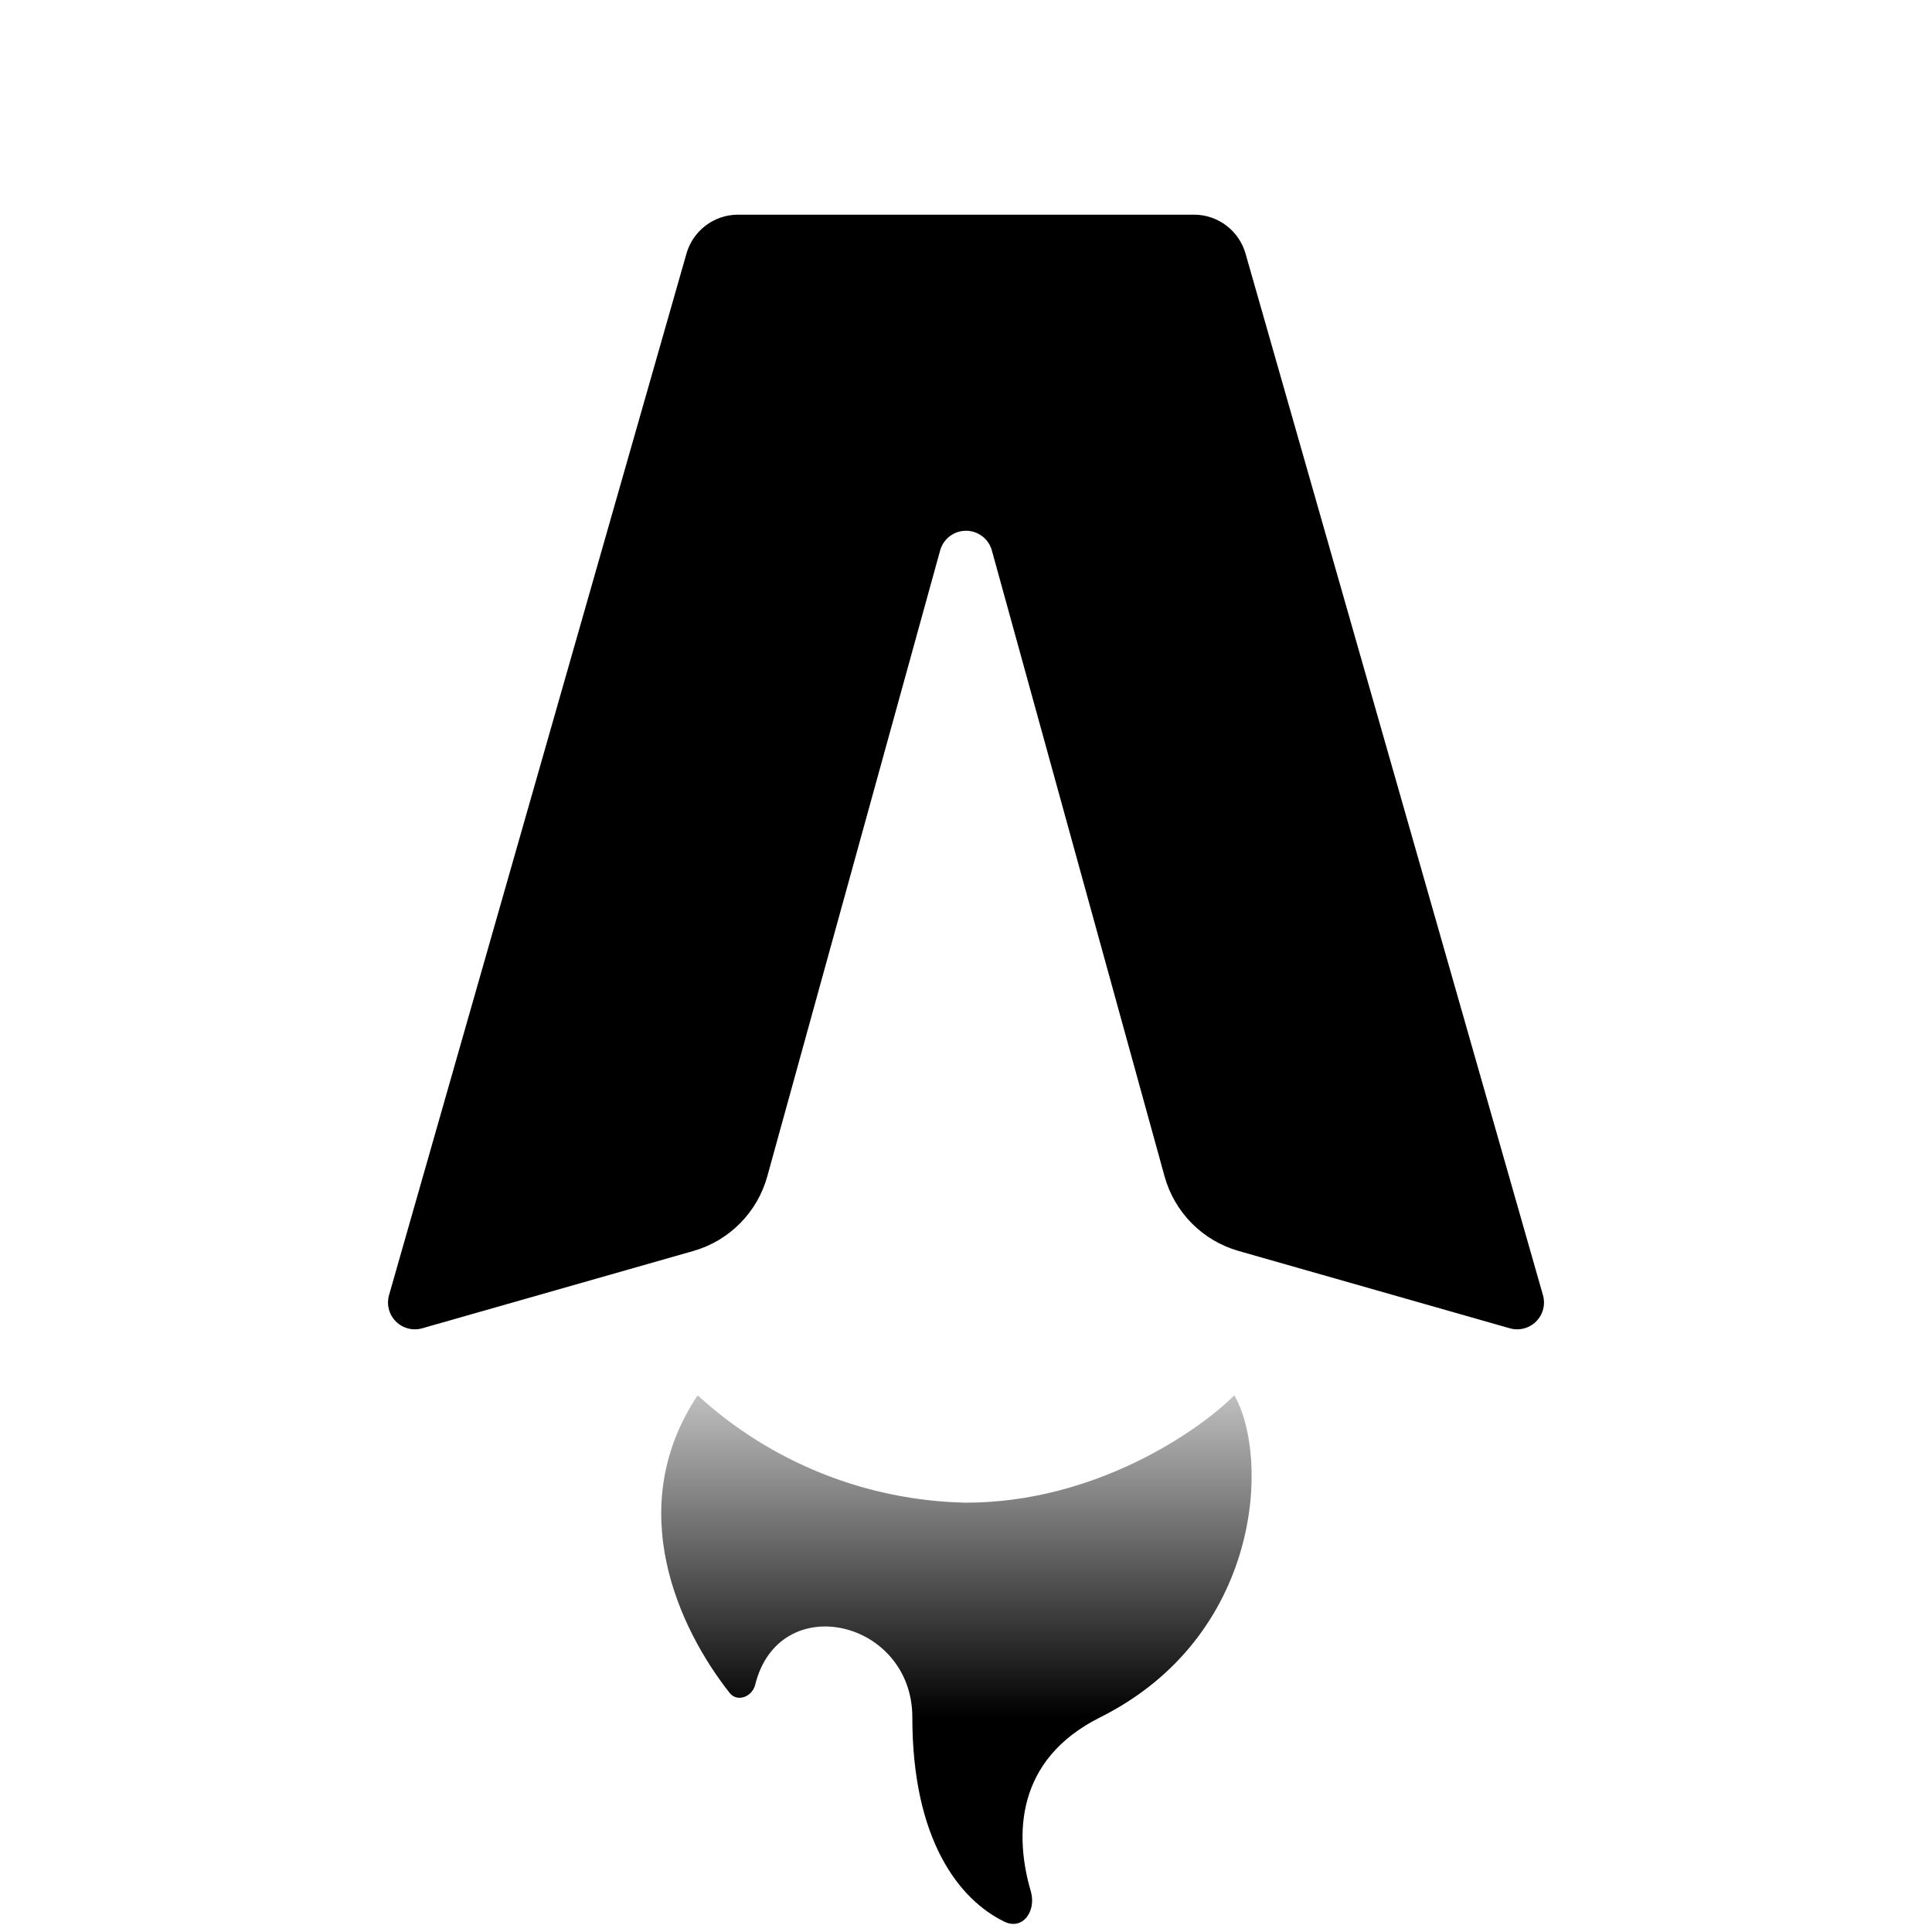
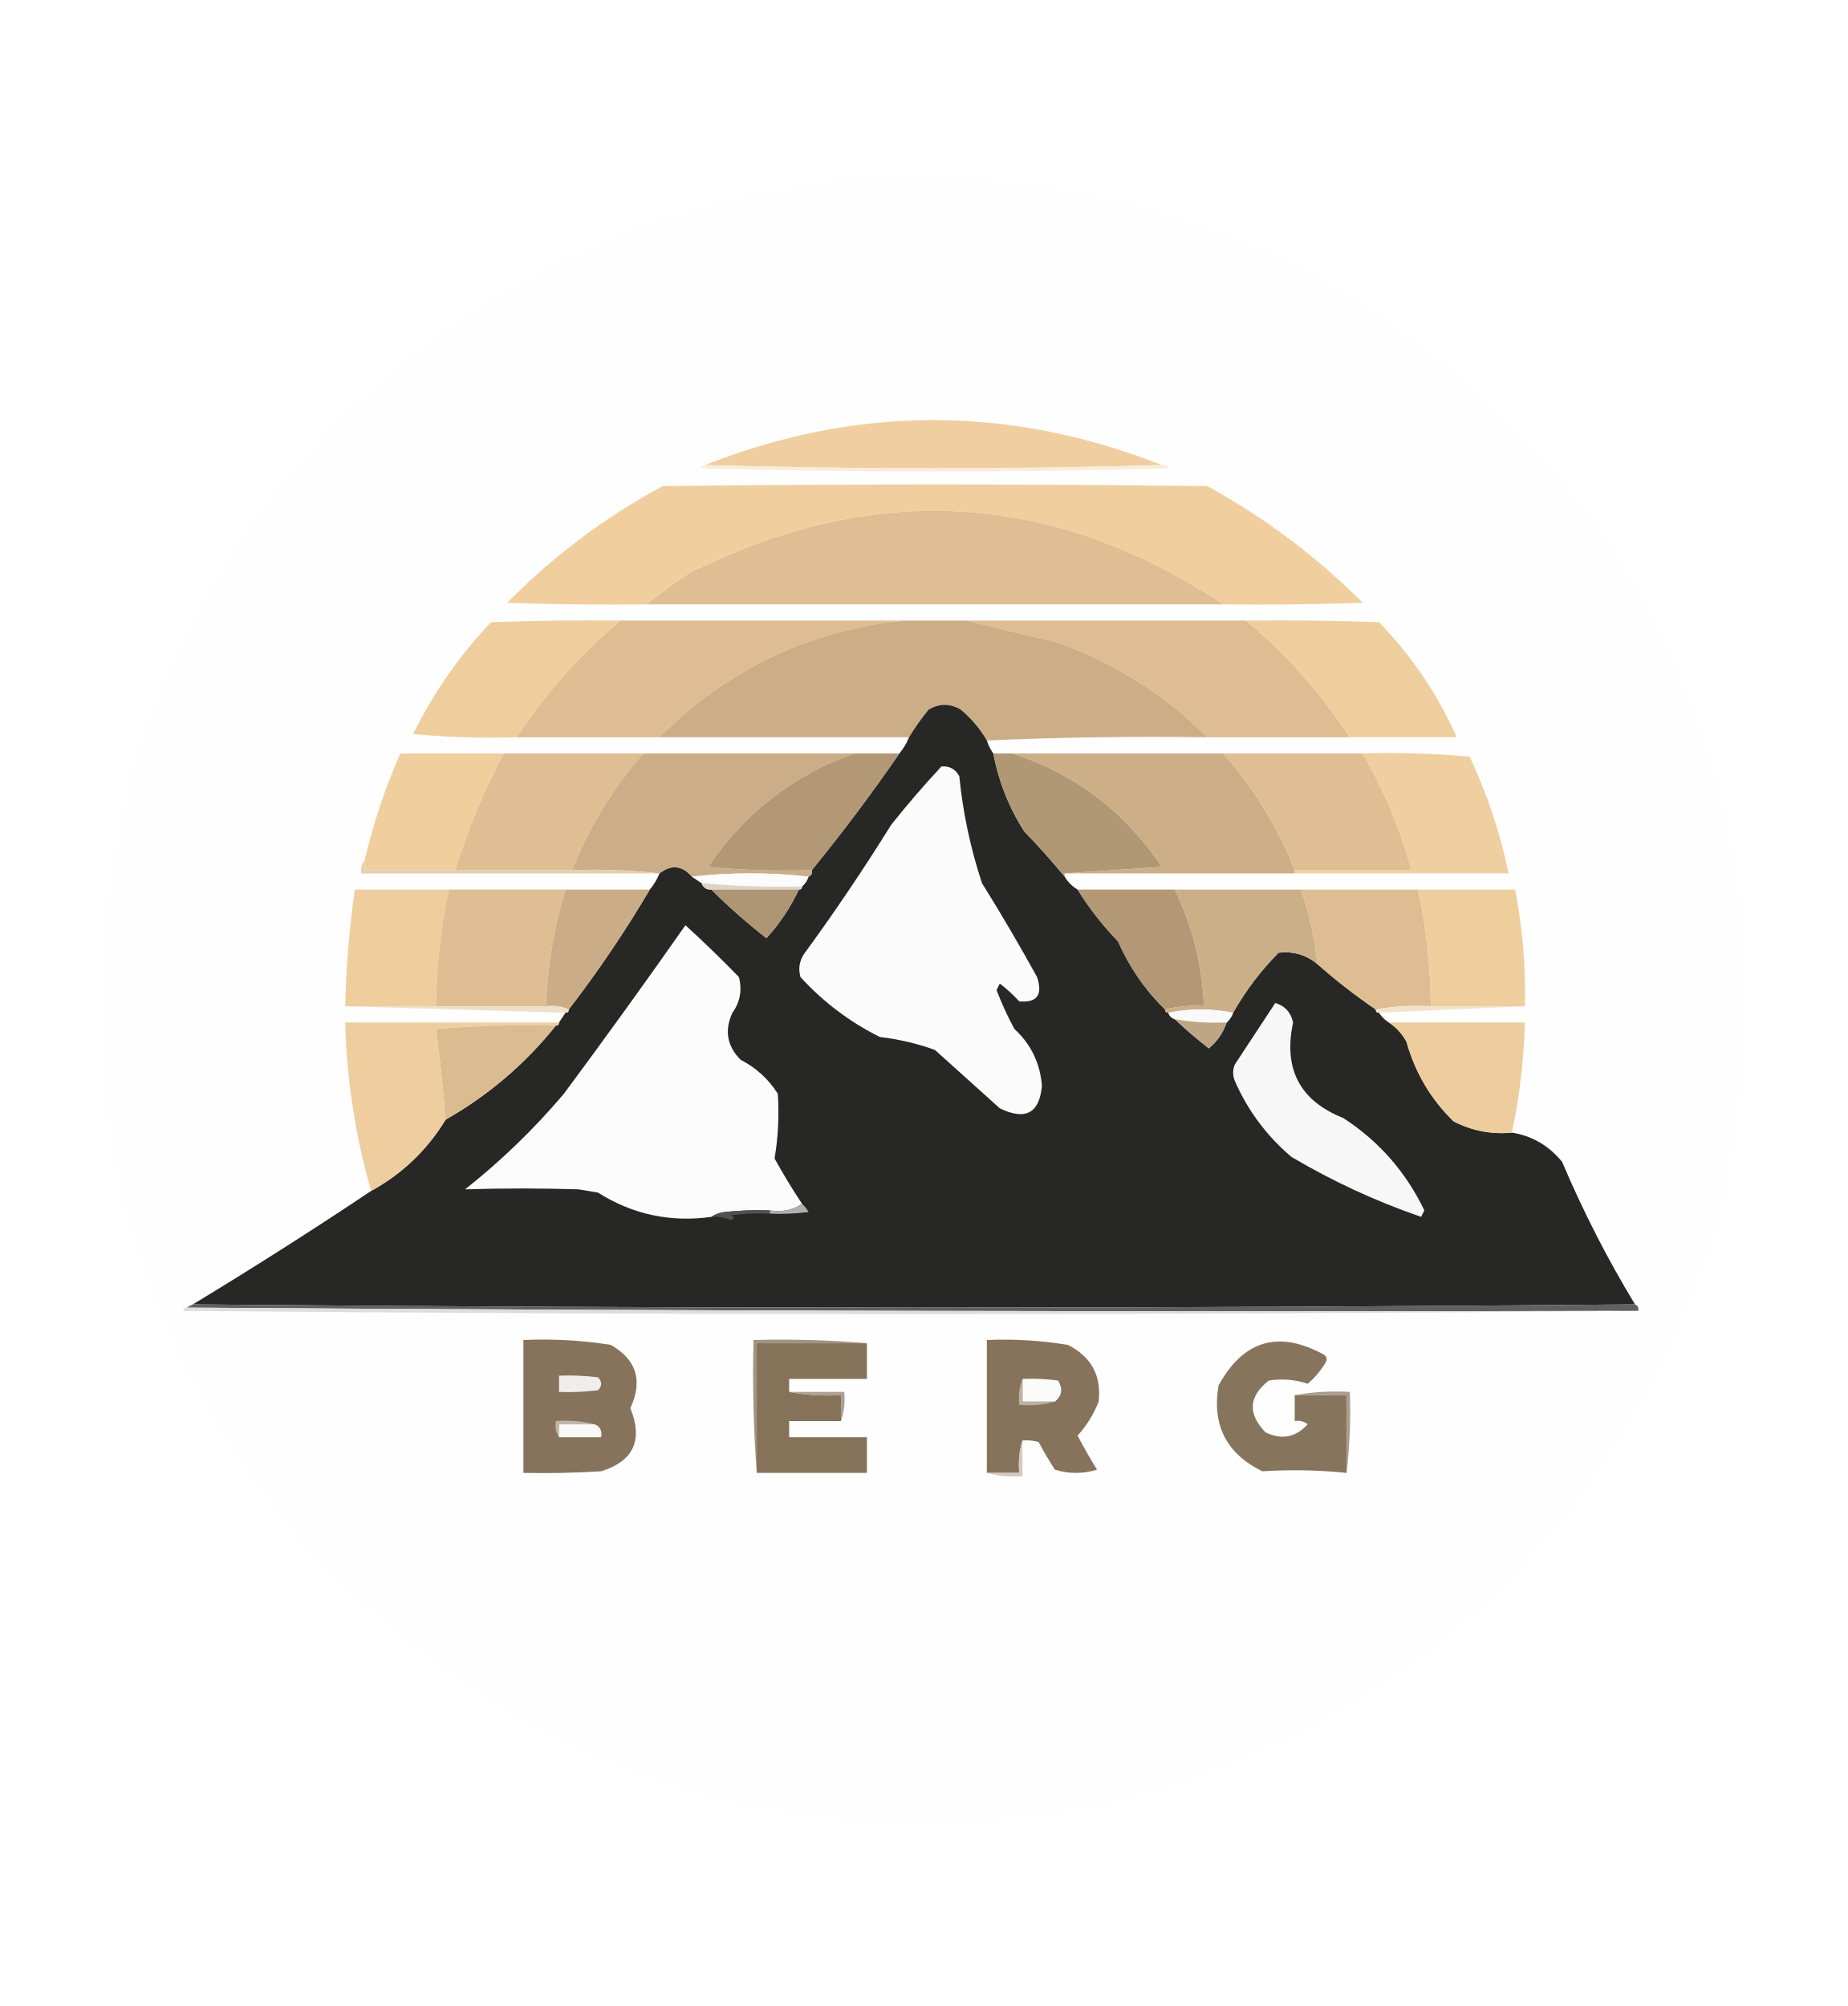
- <svg xmlns="http://www.w3.org/2000/svg" fill="none" viewBox="0 0 36 36">
-   <path fill="#000" d="M22.25 4h-8.5a1 1 0 0 0-.96.73l-5.54 19.4a.5.5 0 0 0 .62.62l5.05-1.44a2 2 0 0 0 1.38-1.4l3.22-11.66a.5.5 0 0 1 .96 0l3.22 11.67a2 2 0 0 0 1.38 1.39l5.05 1.44a.5.5 0 0 0 .62-.62l-5.54-19.4a1 1 0 0 0-.96-.73Z" />
-   <path fill="url(#gradient)" d="M18 28a7.63 7.63 0 0 1-5-2c-1.4 2.1-.35 4.35.6 5.55.14.17.41.07.47-.15.44-1.8 2.93-1.22 2.93.6 0 2.28.87 3.4 1.72 3.81.34.16.59-.2.49-.56-.31-1.05-.29-2.46 1.29-3.25 3-1.5 3.17-4.83 2.5-6-.67.67-2.6 2-5 2Z" />
-   <defs>
-     <linearGradient id="gradient" x1="16" x2="16" y1="32" y2="24" gradientUnits="userSpaceOnUse">
-       <stop stop-color="#000" />
-       <stop offset="1" stop-color="#000" stop-opacity="0" />
-     </linearGradient>
-   </defs>
-   <style>
-     @media (prefers-color-scheme:dark){:root{filter:invert(100%)}}
-   </style>
+ <svg xmlns="http://www.w3.org/2000/svg" version="1.1" width="570px" height="619px" style="shape-rendering:geometricPrecision; text-rendering:geometricPrecision; image-rendering:optimizeQuality; fill-rule:evenodd; clip-rule:evenodd">
+   <g>
+     <path style="opacity:0.974" fill="#fefefe" d="M 254.5,56.5 C 352.483,48.642 431.317,83.308 491,160.5C 536.485,227.178 549.152,299.845 529,378.5C 498.417,473.082 434.917,532.582 338.5,557C 242.769,573.965 161.603,547.465 95,477.5C 35.416,406.454 17.75,325.787 42,235.5C 68.677,154.492 121.844,98.992 201.5,69C 211.118,66.209 220.785,63.542 230.5,61C 238.694,59.804 246.694,58.304 254.5,56.5 Z" />
+   </g>
+   <g>
+     <path style="opacity:1" fill="#f0ce9f" d="M 358.5,143.5 C 311.5,144.833 264.5,144.833 217.5,143.5C 264.469,125.005 311.469,125.005 358.5,143.5 Z" />
+   </g>
+   <g>
+     <path style="opacity:1" fill="#f8ecda" d="M 217.5,143.5 C 264.5,144.833 311.5,144.833 358.5,143.5C 359.376,143.369 360.043,143.702 360.5,144.5C 312.5,145.833 264.5,145.833 216.5,144.5C 216.624,143.893 216.957,143.56 217.5,143.5 Z" />
+   </g>
+   <g>
+     <path style="opacity:1" fill="#f0ce9e" d="M 377.5,186.5 C 324.51,151.491 269.51,148.324 212.5,177C 207.985,180.03 203.651,183.197 199.5,186.5C 185.163,186.667 170.829,186.5 156.5,186C 170.711,171.567 186.711,159.567 204.5,150C 260.5,149.333 316.5,149.333 372.5,150C 390.197,159.692 406.197,171.692 420.5,186C 406.171,186.5 391.837,186.667 377.5,186.5 Z" />
+   </g>
+   <g>
+     <path style="opacity:1" fill="#debe92" d="M 377.5,186.5 C 318.167,186.5 258.833,186.5 199.5,186.5C 203.651,183.197 207.985,180.03 212.5,177C 269.51,148.324 324.51,151.491 377.5,186.5 Z" />
+   </g>
+   <g>
+     <path style="opacity:1" fill="#efce9e" d="M 191.5,191.5 C 179.034,201.962 168.368,213.962 159.5,227.5C 148.813,227.832 138.146,227.499 127.5,226.5C 133.746,213.758 141.746,202.258 151.5,192C 164.829,191.5 178.163,191.333 191.5,191.5 Z" />
+   </g>
+   <g>
+     <path style="opacity:1" fill="#ddbd91" d="M 191.5,191.5 C 220.5,191.5 249.5,191.5 278.5,191.5C 249.248,194.692 224.248,206.692 203.5,227.5C 188.833,227.5 174.167,227.5 159.5,227.5C 168.368,213.962 179.034,201.962 191.5,191.5 Z" />
+   </g>
+   <g>
+     <path style="opacity:1" fill="#ddbd91" d="M 298.5,191.5 C 327.167,191.5 355.833,191.5 384.5,191.5C 396.93,201.93 407.597,213.93 416.5,227.5C 401.833,227.5 387.167,227.5 372.5,227.5C 359.191,214.165 343.525,204.331 325.5,198C 316.331,195.957 307.331,193.79 298.5,191.5 Z" />
+   </g>
+   <g>
+     <path style="opacity:1" fill="#efce9e" d="M 384.5,191.5 C 398.171,191.333 411.837,191.5 425.5,192C 435.641,202.468 443.641,214.301 449.5,227.5C 438.5,227.5 427.5,227.5 416.5,227.5C 407.597,213.93 396.93,201.93 384.5,191.5 Z" />
+   </g>
+   <g>
+     <path style="opacity:1" fill="#cbae86" d="M 278.5,191.5 C 285.167,191.5 291.833,191.5 298.5,191.5C 307.331,193.79 316.331,195.957 325.5,198C 343.525,204.331 359.191,214.165 372.5,227.5C 349.661,227.169 326.994,227.503 304.5,228.5C 302.446,224.942 299.78,221.775 296.5,219C 293.167,217 289.833,217 286.5,219C 284.28,221.713 282.28,224.546 280.5,227.5C 254.833,227.5 229.167,227.5 203.5,227.5C 224.248,206.692 249.248,194.692 278.5,191.5 Z" />
+   </g>
+   <g>
+     <path style="opacity:1" fill="#272726" d="M 304.5,228.5 C 304.989,229.995 305.655,231.329 306.5,232.5C 308.155,241.144 311.322,249.144 316,256.5C 320.418,261.051 324.585,265.718 328.5,270.5C 329.5,272.167 330.833,273.5 332.5,274.5C 336.046,280.225 340.213,285.559 345,290.5C 348.526,298.505 353.36,305.505 359.5,311.5C 359.5,312.167 359.833,312.5 360.5,312.5C 360.833,313.5 361.5,314.167 362.5,314.5C 365.82,317.648 369.32,320.648 373,323.5C 375.574,321.356 377.407,318.689 378.5,315.5C 379.401,314.71 380.068,313.71 380.5,312.5C 384.296,305.774 388.962,299.607 394.5,294C 399.008,293.447 403.008,294.614 406.5,297.5C 412.19,302.518 418.19,307.185 424.5,311.5C 424.5,312.167 424.833,312.5 425.5,312.5C 426.306,313.728 427.306,314.728 428.5,315.5C 430.807,316.977 432.64,318.977 434,321.5C 436.665,331.004 441.499,339.171 448.5,346C 454.147,348.932 460.147,350.099 466.5,349.5C 472.681,350.465 477.847,353.465 482,358.5C 488.465,373.754 495.965,388.421 504.5,402.5C 356.167,403.833 207.833,403.833 59.5,402.5C 78.08,391.259 96.414,379.592 114.5,367.5C 124.117,362.216 131.784,354.883 137.5,345.5C 150.648,338.024 161.981,328.357 171.5,316.5C 172.167,316.5 172.5,316.167 172.5,315.5C 173.167,314.5 173.833,313.5 174.5,312.5C 175.167,312.5 175.5,312.167 175.5,311.5C 184.563,299.722 192.896,287.389 200.5,274.5C 201.752,272.999 202.752,271.332 203.5,269.5C 207.114,266.687 210.448,267.021 213.5,270.5C 214.5,271.167 215.5,271.833 216.5,272.5C 216.973,273.906 217.973,274.573 219.5,274.5C 224.825,279.821 230.491,284.821 236.5,289.5C 240.585,284.996 243.918,279.996 246.5,274.5C 247.167,274.5 247.5,274.167 247.5,273.5C 248.401,272.71 249.068,271.71 249.5,270.5C 250.338,270.158 250.672,269.492 250.5,268.5C 259.975,256.896 268.975,244.896 277.5,232.5C 278.737,231.035 279.737,229.368 280.5,227.5C 282.28,224.546 284.28,221.713 286.5,219C 289.833,217 293.167,217 296.5,219C 299.78,221.775 302.446,224.942 304.5,228.5 Z" />
+   </g>
+   <g>
+     <path style="opacity:1" fill="#f0ce9e" d="M 155.5,232.5 C 149.316,244.066 144.316,256.066 140.5,268.5C 131.167,268.5 121.833,268.5 112.5,268.5C 112.5,267.5 112.5,266.5 112.5,265.5C 115.169,254.159 118.836,243.159 123.5,232.5C 134.167,232.5 144.833,232.5 155.5,232.5 Z" />
+   </g>
+   <g>
+     <path style="opacity:1" fill="#debe92" d="M 155.5,232.5 C 169.833,232.5 184.167,232.5 198.5,232.5C 189.133,243.231 181.799,255.231 176.5,268.5C 164.5,268.5 152.5,268.5 140.5,268.5C 144.316,256.066 149.316,244.066 155.5,232.5 Z" />
+   </g>
+   <g>
+     <path style="opacity:1" fill="#cbae87" d="M 198.5,232.5 C 220.167,232.5 241.833,232.5 263.5,232.5C 244.778,239.204 229.778,250.871 218.5,267.5C 229.146,268.499 239.813,268.832 250.5,268.5C 250.672,269.492 250.338,270.158 249.5,270.5C 237.5,269.167 225.5,269.167 213.5,270.5C 210.448,267.021 207.114,266.687 203.5,269.5C 194.682,268.507 185.682,268.173 176.5,268.5C 181.799,255.231 189.133,243.231 198.5,232.5 Z" />
+   </g>
+   <g>
+     <path style="opacity:1" fill="#b29875" d="M 263.5,232.5 C 268.167,232.5 272.833,232.5 277.5,232.5C 268.975,244.896 259.975,256.896 250.5,268.5C 239.813,268.832 229.146,268.499 218.5,267.5C 229.778,250.871 244.778,239.204 263.5,232.5 Z" />
+   </g>
+   <g>
+     <path style="opacity:1" fill="#b19875" d="M 306.5,232.5 C 308.5,232.5 310.5,232.5 312.5,232.5C 331.781,238.757 347.114,250.424 358.5,267.5C 348.341,268.167 338.341,268.833 328.5,269.5C 328.5,269.833 328.5,270.167 328.5,270.5C 324.585,265.718 320.418,261.051 316,256.5C 311.322,249.144 308.155,241.144 306.5,232.5 Z" />
+   </g>
+   <g>
+     <path style="opacity:1" fill="#ccaf87" d="M 312.5,232.5 C 334.167,232.5 355.833,232.5 377.5,232.5C 386.923,243.249 394.256,255.249 399.5,268.5C 399.5,268.833 399.5,269.167 399.5,269.5C 375.833,269.5 352.167,269.5 328.5,269.5C 338.341,268.833 348.341,268.167 358.5,267.5C 347.114,250.424 331.781,238.757 312.5,232.5 Z" />
+   </g>
+   <g>
+     <path style="opacity:1" fill="#debe92" d="M 377.5,232.5 C 391.833,232.5 406.167,232.5 420.5,232.5C 427.066,243.87 432.066,255.87 435.5,268.5C 423.5,268.5 411.5,268.5 399.5,268.5C 394.256,255.249 386.923,243.249 377.5,232.5 Z" />
+   </g>
+   <g>
+     <path style="opacity:1" fill="#efce9f" d="M 420.5,232.5 C 431.52,232.168 442.52,232.501 453.5,233.5C 458.911,245.066 462.911,257.066 465.5,269.5C 443.5,269.5 421.5,269.5 399.5,269.5C 399.5,269.167 399.5,268.833 399.5,268.5C 411.5,268.5 423.5,268.5 435.5,268.5C 432.066,255.87 427.066,243.87 420.5,232.5 Z" />
+   </g>
+   <g>
+     <path style="opacity:1" fill="#fbfbfb" d="M 290.5,236.5 C 292.981,236.323 294.814,237.323 296,239.5C 297.116,250.772 299.45,261.772 303,272.5C 308.919,282.002 314.586,291.669 320,301.5C 321.825,306.986 319.992,309.486 314.5,309C 312.65,306.982 310.65,305.149 308.5,303.5C 308.167,304.167 307.833,304.833 307.5,305.5C 309.04,309.584 310.873,313.584 313,317.5C 318.104,322.209 320.938,328.043 321.5,335C 320.756,343.51 316.423,345.843 308.5,342C 301.833,336 295.167,330 288.5,324C 283.062,322.017 277.396,320.683 271.5,320C 262.2,315.37 254.033,309.204 247,301.5C 246.294,299.029 246.627,296.695 248,294.5C 257.495,281.512 266.495,268.179 275,254.5C 279.938,248.282 285.105,242.282 290.5,236.5 Z" />
+   </g>
+   <g>
+     <path style="opacity:1" fill="#e6cead" d="M 112.5,265.5 C 112.5,266.5 112.5,267.5 112.5,268.5C 121.833,268.5 131.167,268.5 140.5,268.5C 152.5,268.5 164.5,268.5 176.5,268.5C 185.682,268.173 194.682,268.507 203.5,269.5C 172.833,269.5 142.167,269.5 111.5,269.5C 111.232,267.901 111.566,266.568 112.5,265.5 Z" />
+   </g>
+   <g>
+     <path style="opacity:1" fill="#fcfcfc" d="M 213.5,270.5 C 225.5,269.167 237.5,269.167 249.5,270.5C 249.068,271.71 248.401,272.71 247.5,273.5C 237.115,273.786 226.782,273.452 216.5,272.5C 215.5,271.833 214.5,271.167 213.5,270.5 Z" />
+   </g>
+   <g>
+     <path style="opacity:1" fill="#ddd4c8" d="M 216.5,272.5 C 226.782,273.452 237.115,273.786 247.5,273.5C 247.5,274.167 247.167,274.5 246.5,274.5C 237.5,274.5 228.5,274.5 219.5,274.5C 217.973,274.573 216.973,273.906 216.5,272.5 Z" />
+   </g>
+   <g>
+     <path style="opacity:1" fill="#efce9e" d="M 138.5,274.5 C 135.994,286.366 134.66,298.366 134.5,310.5C 125.167,310.5 115.833,310.5 106.5,310.5C 106.787,298.43 107.787,286.43 109.5,274.5C 119.167,274.5 128.833,274.5 138.5,274.5 Z" />
+   </g>
+   <g>
+     <path style="opacity:1" fill="#debe92" d="M 138.5,274.5 C 150.5,274.5 162.5,274.5 174.5,274.5C 170.903,286.224 168.903,298.224 168.5,310.5C 157.167,310.5 145.833,310.5 134.5,310.5C 134.66,298.366 135.994,286.366 138.5,274.5 Z" />
+   </g>
+   <g>
+     <path style="opacity:1" fill="#caad86" d="M 174.5,274.5 C 183.167,274.5 191.833,274.5 200.5,274.5C 192.896,287.389 184.563,299.722 175.5,311.5C 173.393,310.532 171.059,310.198 168.5,310.5C 168.903,298.224 170.903,286.224 174.5,274.5 Z" />
+   </g>
+   <g>
+     <path style="opacity:1" fill="#ae9573" d="M 219.5,274.5 C 228.5,274.5 237.5,274.5 246.5,274.5C 243.918,279.996 240.585,284.996 236.5,289.5C 230.491,284.821 224.825,279.821 219.5,274.5 Z" />
+   </g>
+   <g>
+     <path style="opacity:1" fill="#b29875" d="M 332.5,274.5 C 342.5,274.5 352.5,274.5 362.5,274.5C 367.991,285.797 370.991,297.797 371.5,310.5C 367.298,310.183 363.298,310.517 359.5,311.5C 353.36,305.505 348.526,298.505 345,290.5C 340.213,285.559 336.046,280.225 332.5,274.5 Z" />
+   </g>
+   <g>
+     <path style="opacity:1" fill="#cbaf87" d="M 362.5,274.5 C 375.5,274.5 388.5,274.5 401.5,274.5C 403.996,281.952 405.662,289.618 406.5,297.5C 403.008,294.614 399.008,293.447 394.5,294C 388.962,299.607 384.296,305.774 380.5,312.5C 373.833,311.167 367.167,311.167 360.5,312.5C 359.833,312.5 359.5,312.167 359.5,311.5C 363.298,310.517 367.298,310.183 371.5,310.5C 370.991,297.797 367.991,285.797 362.5,274.5 Z" />
+   </g>
+   <g>
+     <path style="opacity:1" fill="#ddbd91" d="M 401.5,274.5 C 413.5,274.5 425.5,274.5 437.5,274.5C 440.103,286.333 441.437,298.333 441.5,310.5C 435.642,310.178 429.975,310.511 424.5,311.5C 418.19,307.185 412.19,302.518 406.5,297.5C 405.662,289.618 403.996,281.952 401.5,274.5 Z" />
+   </g>
+   <g>
+     <path style="opacity:1" fill="#efce9e" d="M 437.5,274.5 C 447.5,274.5 457.5,274.5 467.5,274.5C 469.817,286.364 470.817,298.364 470.5,310.5C 460.833,310.5 451.167,310.5 441.5,310.5C 441.437,298.333 440.103,286.333 437.5,274.5 Z" />
+   </g>
+   <g>
+     <path style="opacity:1" fill="#fcfcfc" d="M 247.5,371.5 C 244.663,373.402 241.329,374.069 237.5,373.5C 232.821,373.334 228.155,373.501 223.5,374C 221.942,374.21 220.609,374.71 219.5,375.5C 206.861,377.255 195.194,374.755 184.5,368C 182.5,367.667 180.5,367.333 178.5,367C 166.821,366.64 155.155,366.64 143.5,367C 154.632,358.202 164.798,348.369 174,337.5C 186.757,320.306 199.257,302.972 211.5,285.5C 217.125,290.624 222.625,295.958 228,301.5C 229.04,305.533 228.374,309.199 226,312.5C 223.487,317.932 224.32,322.765 228.5,327C 233.336,329.507 237.17,333.007 240,337.5C 240.442,344.276 240.108,350.943 239,357.5C 241.689,362.333 244.522,367 247.5,371.5 Z" />
+   </g>
+   <g>
+     <path style="opacity:1" fill="#eedfc8" d="M 106.5,310.5 C 115.833,310.5 125.167,310.5 134.5,310.5C 145.833,310.5 157.167,310.5 168.5,310.5C 171.059,310.198 173.393,310.532 175.5,311.5C 175.5,312.167 175.167,312.5 174.5,312.5C 151.833,311.833 129.167,311.167 106.5,310.5 Z" />
+   </g>
+   <g>
+     <path style="opacity:1" fill="#f7f7f7" d="M 393.5,309.5 C 396.452,310.359 398.285,312.359 399,315.5C 395.927,329.86 401.093,339.693 414.5,345C 425.483,352.152 433.817,361.652 439.5,373.5C 439.167,374.167 438.833,374.833 438.5,375.5C 424.516,370.674 411.183,364.507 398.5,357C 390.839,350.505 385.006,342.672 381,333.5C 380.333,331.833 380.333,330.167 381,328.5C 385.177,322.138 389.344,315.805 393.5,309.5 Z" />
+   </g>
+   <g>
+     <path style="opacity:1" fill="#f3e2cb" d="M 441.5,310.5 C 451.167,310.5 460.833,310.5 470.5,310.5C 455.5,311.167 440.5,311.833 425.5,312.5C 424.833,312.5 424.5,312.167 424.5,311.5C 429.975,310.511 435.642,310.178 441.5,310.5 Z" />
+   </g>
+   <g>
+     <path style="opacity:1" fill="#f9f9f9" d="M 380.5,312.5 C 380.068,313.71 379.401,314.71 378.5,315.5C 373.105,315.733 367.772,315.4 362.5,314.5C 361.5,314.167 360.833,313.5 360.5,312.5C 367.167,311.167 373.833,311.167 380.5,312.5 Z" />
+   </g>
+   <g>
+     <path style="opacity:1" fill="#eecd9f" d="M 172.5,315.5 C 172.5,316.167 172.167,316.5 171.5,316.5C 159.149,316.168 146.815,316.501 134.5,317.5C 135.791,326.785 136.791,336.119 137.5,345.5C 131.784,354.883 124.117,362.216 114.5,367.5C 109.671,350.522 107.004,333.189 106.5,315.5C 128.5,315.5 150.5,315.5 172.5,315.5 Z" />
+   </g>
+   <g>
+     <path style="opacity:1" fill="#dbbc90" d="M 171.5,316.5 C 161.981,328.357 150.648,338.024 137.5,345.5C 136.791,336.119 135.791,326.785 134.5,317.5C 146.815,316.501 159.149,316.168 171.5,316.5 Z" />
+   </g>
+   <g>
+     <path style="opacity:1" fill="#bea685" d="M 362.5,314.5 C 367.772,315.4 373.105,315.733 378.5,315.5C 377.407,318.689 375.574,321.356 373,323.5C 369.32,320.648 365.82,317.648 362.5,314.5 Z" />
+   </g>
+   <g>
+     <path style="opacity:1" fill="#edcc9d" d="M 428.5,315.5 C 442.5,315.5 456.5,315.5 470.5,315.5C 470.202,327.096 468.869,338.429 466.5,349.5C 460.147,350.099 454.147,348.932 448.5,346C 441.499,339.171 436.665,331.004 434,321.5C 432.64,318.977 430.807,316.977 428.5,315.5 Z" />
+   </g>
+   <g>
+     <path style="opacity:1" fill="#b0b0b0" d="M 247.5,371.5 C 248.267,372.172 248.934,373.005 249.5,374C 245.514,374.499 241.514,374.666 237.5,374.5C 237.5,374.167 237.5,373.833 237.5,373.5C 241.329,374.069 244.663,373.402 247.5,371.5 Z" />
+   </g>
+   <g>
+     <path style="opacity:1" fill="#515151" d="M 237.5,373.5 C 237.5,373.833 237.5,374.167 237.5,374.5C 233.486,374.334 229.486,374.501 225.5,375C 226.696,375.654 226.696,376.154 225.5,376.5C 223.591,375.652 221.591,375.318 219.5,375.5C 220.609,374.71 221.942,374.21 223.5,374C 228.155,373.501 232.821,373.334 237.5,373.5 Z" />
+   </g>
+   <g>
+     <path style="opacity:1" fill="#606060" d="M 59.5,402.5 C 207.833,403.833 356.167,403.833 504.5,402.5C 505.338,402.842 505.672,403.508 505.5,404.5C 355.999,404.833 206.666,404.5 57.5,403.5C 58.167,403.167 58.833,402.833 59.5,402.5 Z" />
+   </g>
+   <g>
+     <path style="opacity:1" fill="#dddddd" d="M 57.5,403.5 C 206.666,404.5 355.999,404.833 505.5,404.5C 355.999,405.833 206.333,405.833 56.5,404.5C 56.624,403.893 56.957,403.56 57.5,403.5 Z" />
+   </g>
+   <g>
+     <path style="opacity:1" fill="#87735b" d="M 161.5,413.5 C 170.582,413.086 179.582,413.586 188.5,415C 196.42,419.597 198.42,426.097 194.5,434.5C 198.498,444.368 195.498,450.868 185.5,454C 177.507,454.5 169.507,454.666 161.5,454.5C 161.5,440.833 161.5,427.167 161.5,413.5 Z" />
+   </g>
+   <g>
+     <path style="opacity:1" fill="#a19383" d="M 267.5,414.5 C 256.167,414.5 244.833,414.5 233.5,414.5C 233.5,427.833 233.5,441.167 233.5,454.5C 232.504,441.01 232.171,427.344 232.5,413.5C 244.345,413.172 256.012,413.505 267.5,414.5 Z" />
+   </g>
+   <g>
+     <path style="opacity:1" fill="#867259" d="M 267.5,414.5 C 267.5,418.167 267.5,421.833 267.5,425.5C 259.5,425.5 251.5,425.5 243.5,425.5C 243.5,426.833 243.5,428.167 243.5,429.5C 248.64,430.488 253.974,430.821 259.5,430.5C 259.5,433.167 259.5,435.833 259.5,438.5C 254.167,438.5 248.833,438.5 243.5,438.5C 243.5,440.167 243.5,441.833 243.5,443.5C 251.5,443.5 259.5,443.5 267.5,443.5C 267.5,447.167 267.5,450.833 267.5,454.5C 256.167,454.5 244.833,454.5 233.5,454.5C 233.5,441.167 233.5,427.833 233.5,414.5C 244.833,414.5 256.167,414.5 267.5,414.5 Z" />
+   </g>
+   <g>
+     <path style="opacity:1" fill="#87735b" d="M 315.5,444.5 C 314.521,447.625 314.187,450.958 314.5,454.5C 311.167,454.5 307.833,454.5 304.5,454.5C 304.5,440.833 304.5,427.167 304.5,413.5C 312.903,413.13 321.236,413.63 329.5,415C 336.752,418.673 339.918,424.507 339,432.5C 337.453,436.436 335.287,439.936 332.5,443C 334.367,446.565 336.367,450.065 338.5,453.5C 334.167,454.833 329.833,454.833 325.5,453.5C 323.707,450.749 322.041,447.916 320.5,445C 318.866,444.506 317.199,444.34 315.5,444.5 Z" />
+   </g>
+   <g>
+     <path style="opacity:1" fill="#87745c" d="M 399.5,430.5 C 404.833,430.5 410.167,430.5 415.5,430.5C 415.5,438.5 415.5,446.5 415.5,454.5C 406.817,453.613 398.15,453.446 389.5,454C 378.42,448.571 373.92,439.738 376,427.5C 383.708,413.532 394.541,410.366 408.5,418C 409.451,418.718 409.617,419.551 409,420.5C 407.513,422.985 405.679,425.152 403.5,427C 399.688,425.694 395.688,425.361 391.5,426C 385.257,430.907 384.924,436.24 390.5,442C 395.482,444.392 399.816,443.559 403.5,439.5C 402.311,438.571 400.978,438.238 399.5,438.5C 399.5,435.833 399.5,433.167 399.5,430.5 Z" />
+   </g>
+   <g>
+     <path style="opacity:1" fill="#f0eeec" d="M 172.5,424.5 C 176.514,424.334 180.514,424.501 184.5,425C 185.833,426.333 185.833,427.667 184.5,429C 180.514,429.499 176.514,429.666 172.5,429.5C 172.5,427.833 172.5,426.167 172.5,424.5 Z" />
+   </g>
+   <g>
+     <path style="opacity:1" fill="#fbfbfa" d="M 315.5,425.5 C 319.182,425.335 322.848,425.501 326.5,426C 328.02,428.552 327.687,430.718 325.5,432.5C 322.167,432.5 318.833,432.5 315.5,432.5C 315.5,430.167 315.5,427.833 315.5,425.5 Z" />
+   </g>
+   <g>
+     <path style="opacity:1" fill="#aca091" d="M 243.5,429.5 C 249.167,429.5 254.833,429.5 260.5,429.5C 260.81,432.713 260.477,435.713 259.5,438.5C 259.5,435.833 259.5,433.167 259.5,430.5C 253.974,430.821 248.64,430.488 243.5,429.5 Z" />
+   </g>
+   <g>
+     <path style="opacity:1" fill="#aa9c8d" d="M 399.5,430.5 C 404.975,429.511 410.642,429.178 416.5,429.5C 416.826,438.017 416.493,446.35 415.5,454.5C 415.5,446.5 415.5,438.5 415.5,430.5C 410.167,430.5 404.833,430.5 399.5,430.5 Z" />
+   </g>
+   <g>
+     <path style="opacity:1" fill="#bcb1a4" d="M 315.5,425.5 C 315.5,427.833 315.5,430.167 315.5,432.5C 318.833,432.5 322.167,432.5 325.5,432.5C 322.038,433.482 318.371,433.815 314.5,433.5C 314.194,430.615 314.527,427.948 315.5,425.5 Z" />
+   </g>
+   <g>
+     <path style="opacity:1" fill="#bfb7ad" d="M 183.5,439.5 C 179.833,439.5 176.167,439.5 172.5,439.5C 172.5,440.833 172.5,442.167 172.5,443.5C 171.549,442.081 171.216,440.415 171.5,438.5C 175.702,438.183 179.702,438.517 183.5,439.5 Z" />
+   </g>
+   <g>
+     <path style="opacity:1" fill="#f9f8f7" d="M 183.5,439.5 C 185.176,440.183 185.843,441.517 185.5,443.5C 181.167,443.5 176.833,443.5 172.5,443.5C 172.5,442.167 172.5,440.833 172.5,439.5C 176.167,439.5 179.833,439.5 183.5,439.5 Z" />
+   </g>
+   <g>
+     <path style="opacity:1" fill="#d3cbc3" d="M 315.5,444.5 C 315.5,448.167 315.5,451.833 315.5,455.5C 311.629,455.815 307.962,455.482 304.5,454.5C 307.833,454.5 311.167,454.5 314.5,454.5C 314.187,450.958 314.521,447.625 315.5,444.5 Z" />
+   </g>
</svg>
